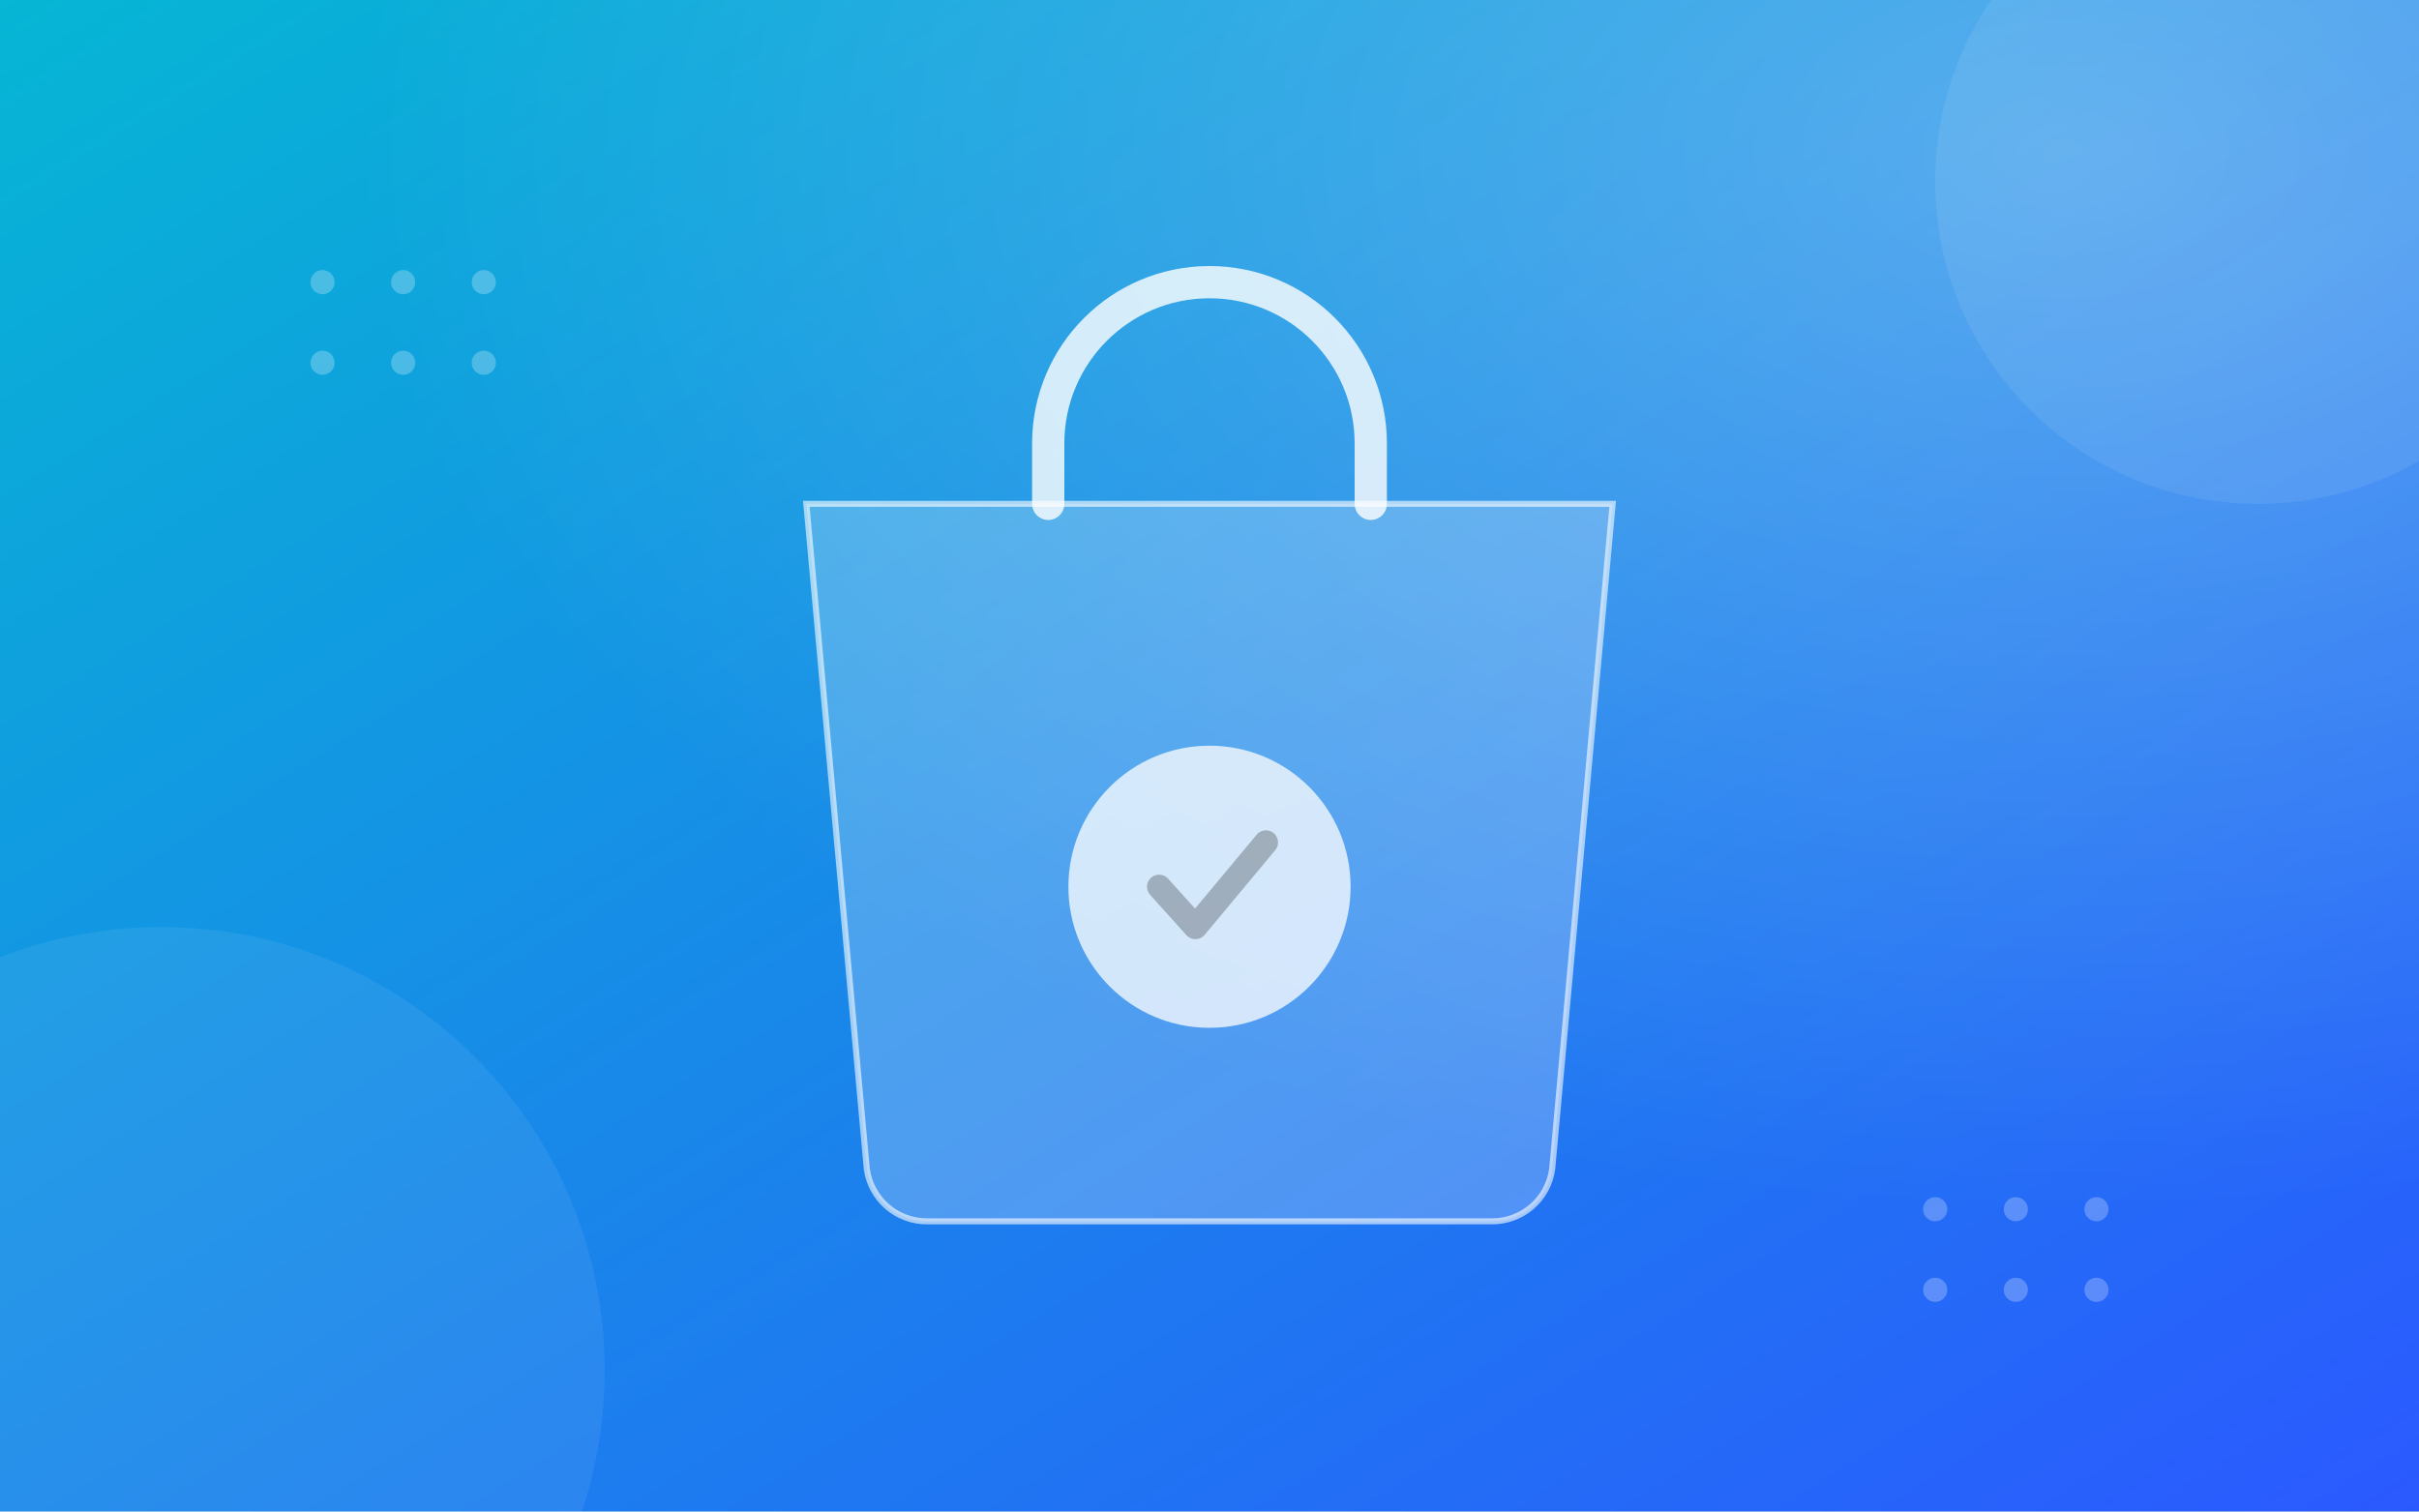
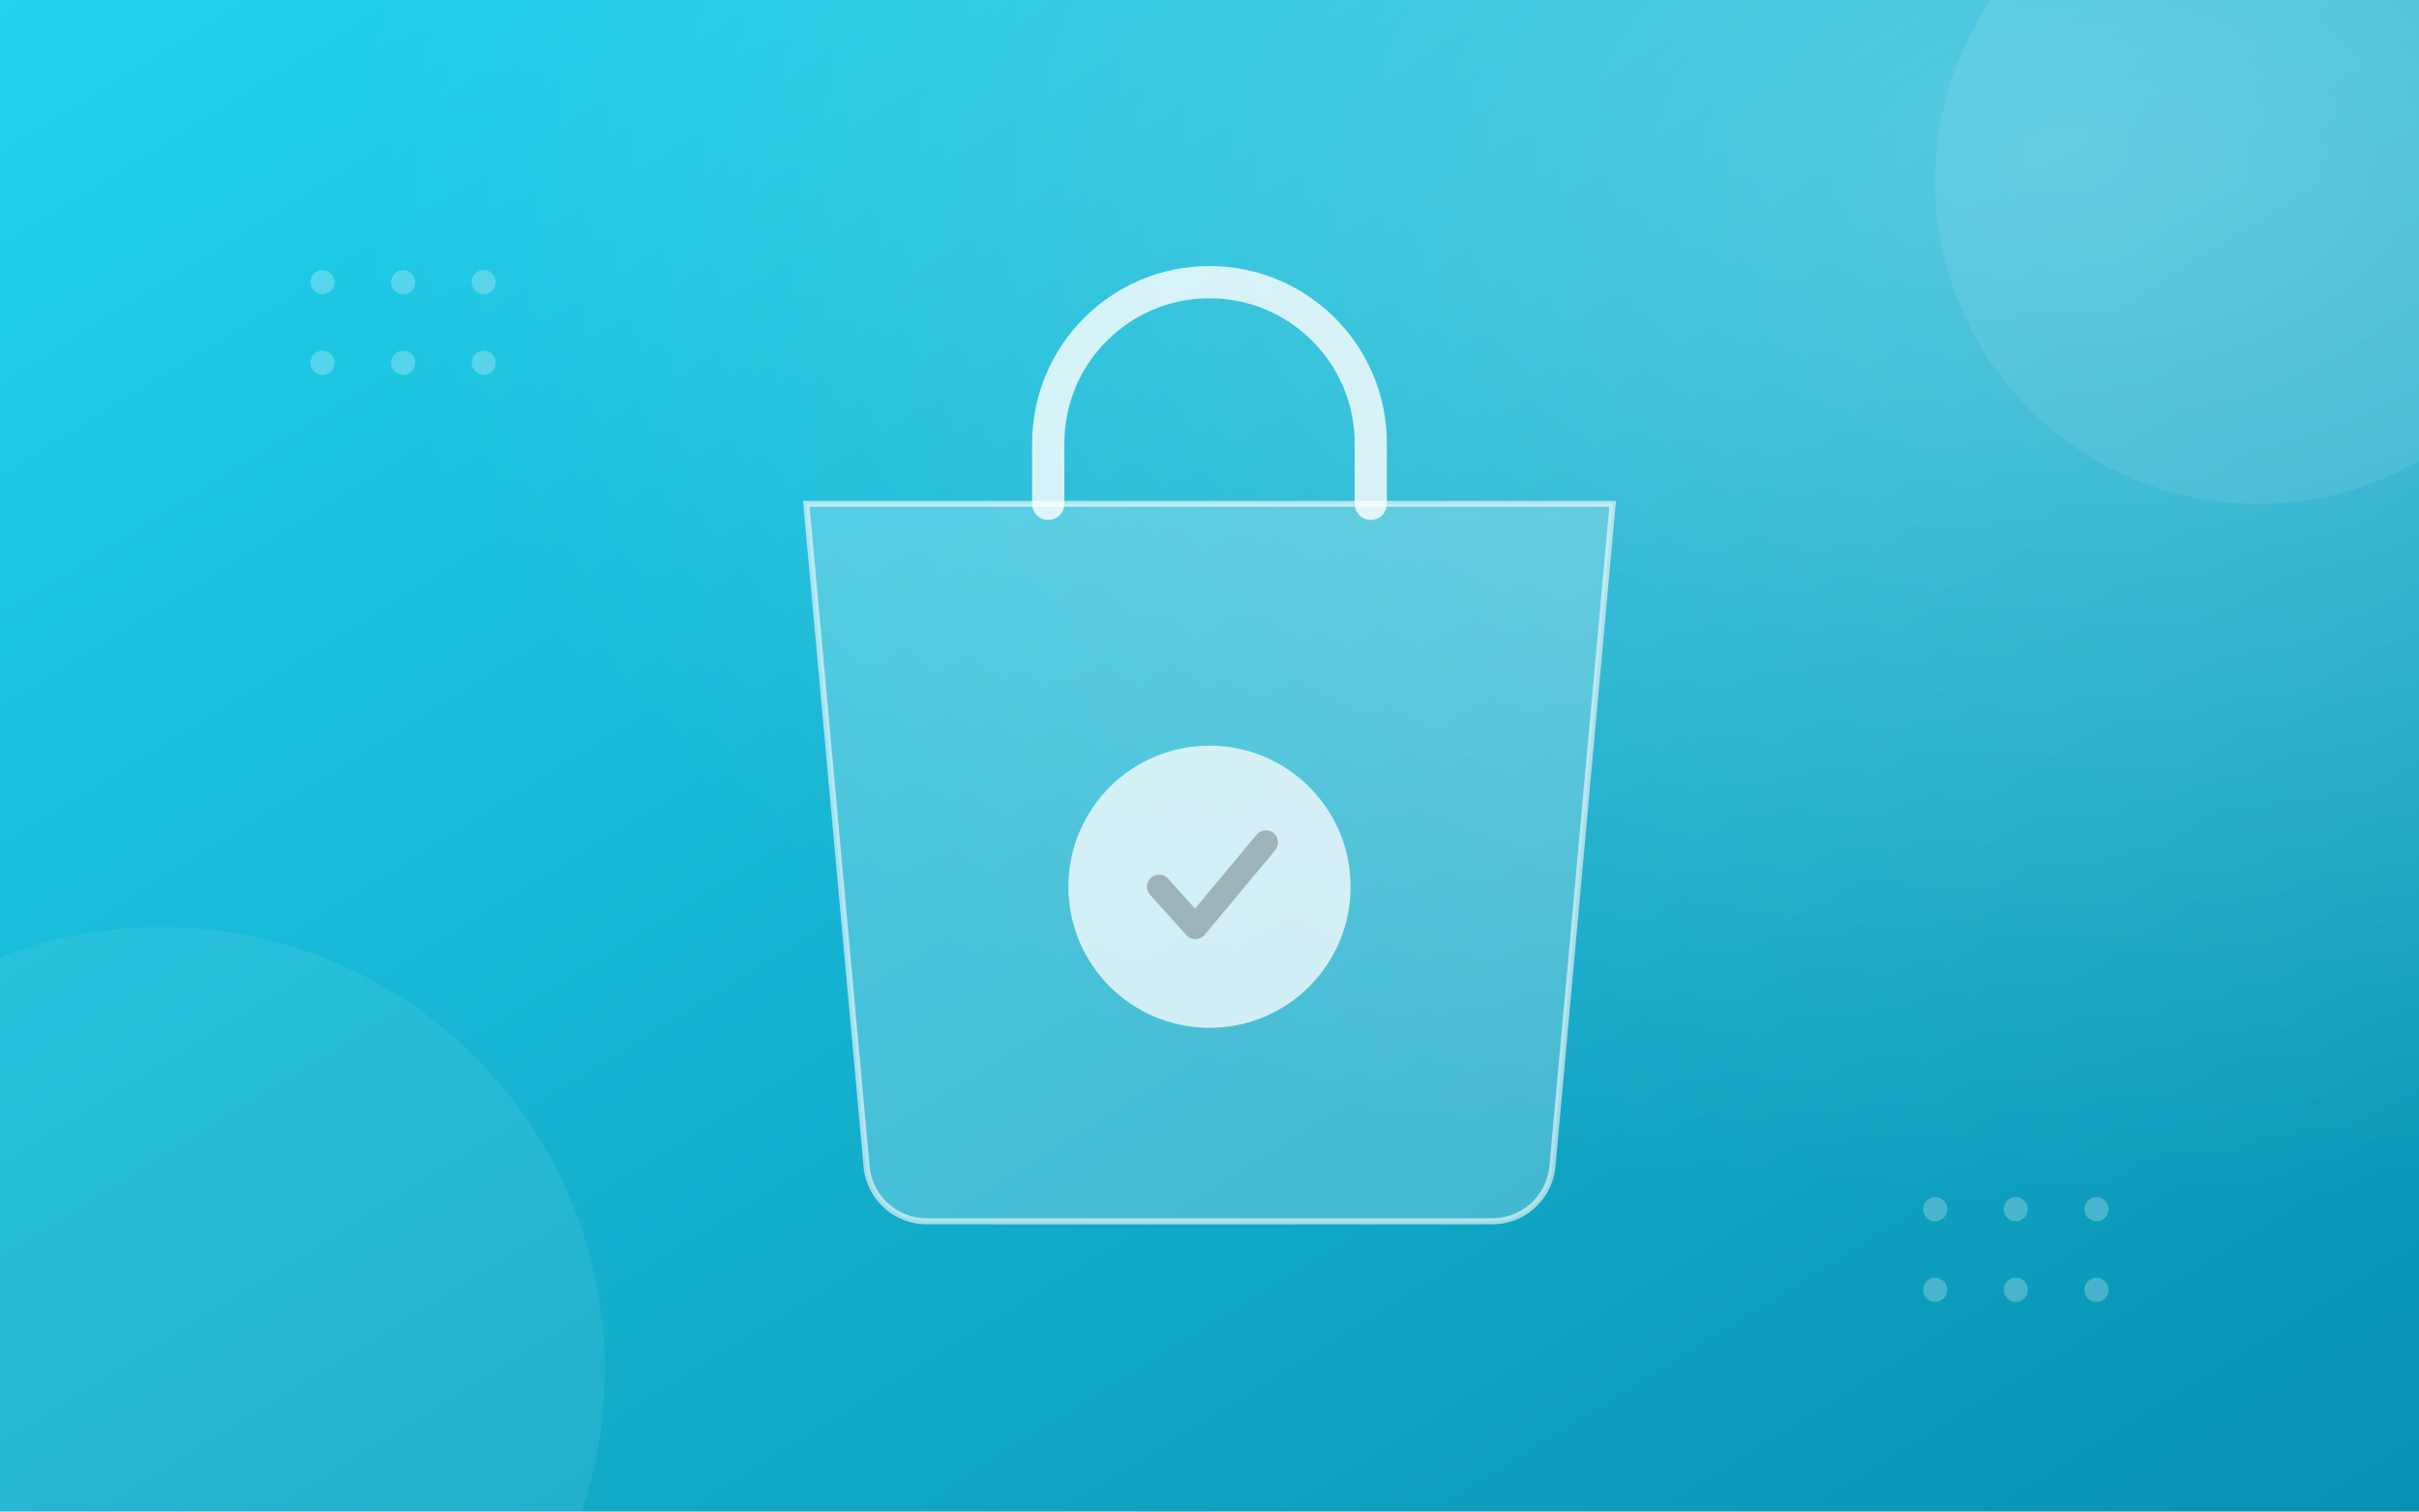
<svg xmlns="http://www.w3.org/2000/svg" viewBox="0 0 1200 750" width="1200" height="750">
  <defs>
    <linearGradient id="g" x1="0" y1="0" x2="1" y2="1">
-       <stop offset="0" stop-color="#06B6D4" />
-       <stop offset="1" stop-color="#2B59FF" />
+       <stop offset="0" stop-color="#22D3EE" />
+       <stop offset="1" stop-color="#0891B2" />
    </linearGradient>
    <radialGradient id="r" cx=".85" cy=".1" r=".7">
      <stop offset="0" stop-color="#fff" stop-opacity=".28" />
      <stop offset="1" stop-color="#fff" stop-opacity="0" />
    </radialGradient>
  </defs>
  <rect width="1200" height="750" fill="url(#g)" />
  <rect width="1200" height="750" fill="url(#r)" />
  <circle cx="80" cy="680" r="220" fill="#fff" fill-opacity=".07" />
  <circle cx="1120" cy="90" r="160" fill="#fff" fill-opacity=".08" />
  <g fill="#fff" fill-opacity=".25">
    <circle cx="160" cy="140" r="6" />
    <circle cx="200" cy="140" r="6" />
    <circle cx="240" cy="140" r="6" />
    <circle cx="160" cy="180" r="6" />
    <circle cx="200" cy="180" r="6" />
    <circle cx="240" cy="180" r="6" />
    <circle cx="960" cy="600" r="6" />
    <circle cx="1000" cy="600" r="6" />
    <circle cx="1040" cy="600" r="6" />
    <circle cx="960" cy="640" r="6" />
    <circle cx="1000" cy="640" r="6" />
    <circle cx="1040" cy="640" r="6" />
  </g>
  <g transform="translate(600 400)">
    <path d="M-80 -150 v-30 a80 80 0 0 1 160 0 v30" stroke="#fff" stroke-opacity=".8" stroke-width="16" fill="none" stroke-linecap="round" />
    <path d="M-200 -150 h400 l-30 330 a30 30 0 0 1 -30 26 h-280 a30 30 0 0 1 -30 -26 z" fill="#fff" fill-opacity=".22" stroke="#fff" stroke-opacity=".6" stroke-width="3" />
    <circle cx="0" cy="40" r="70" fill="#fff" fill-opacity=".75" />
    <path d="M-25 40 l18 20 l35 -42" stroke="#000" stroke-opacity=".25" stroke-width="12" fill="none" stroke-linecap="round" stroke-linejoin="round" />
  </g>
</svg>
